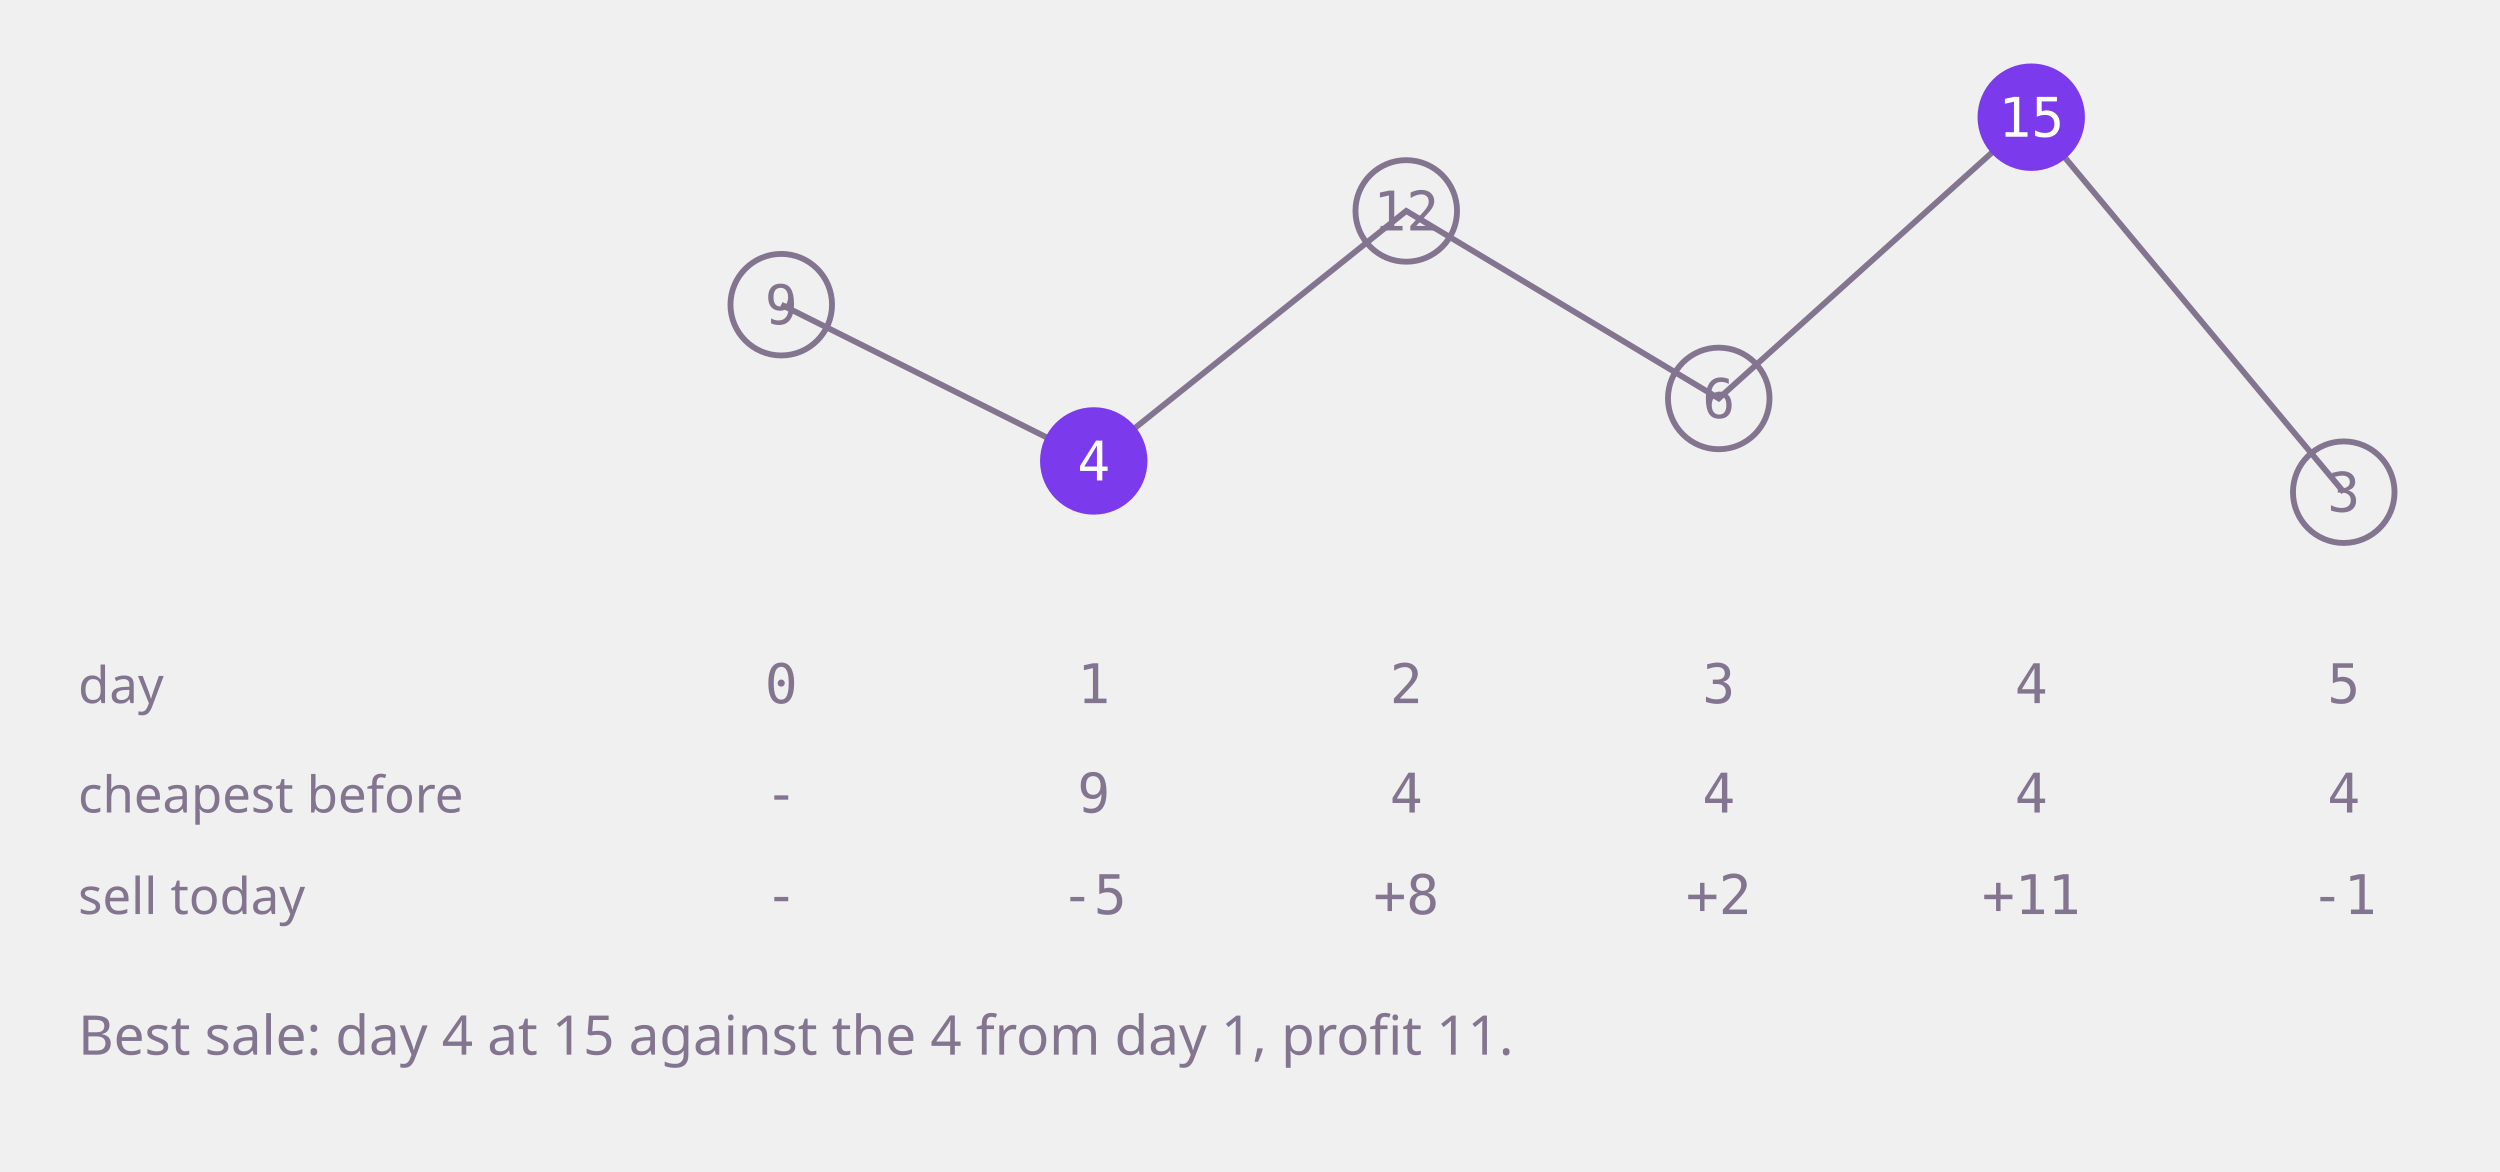
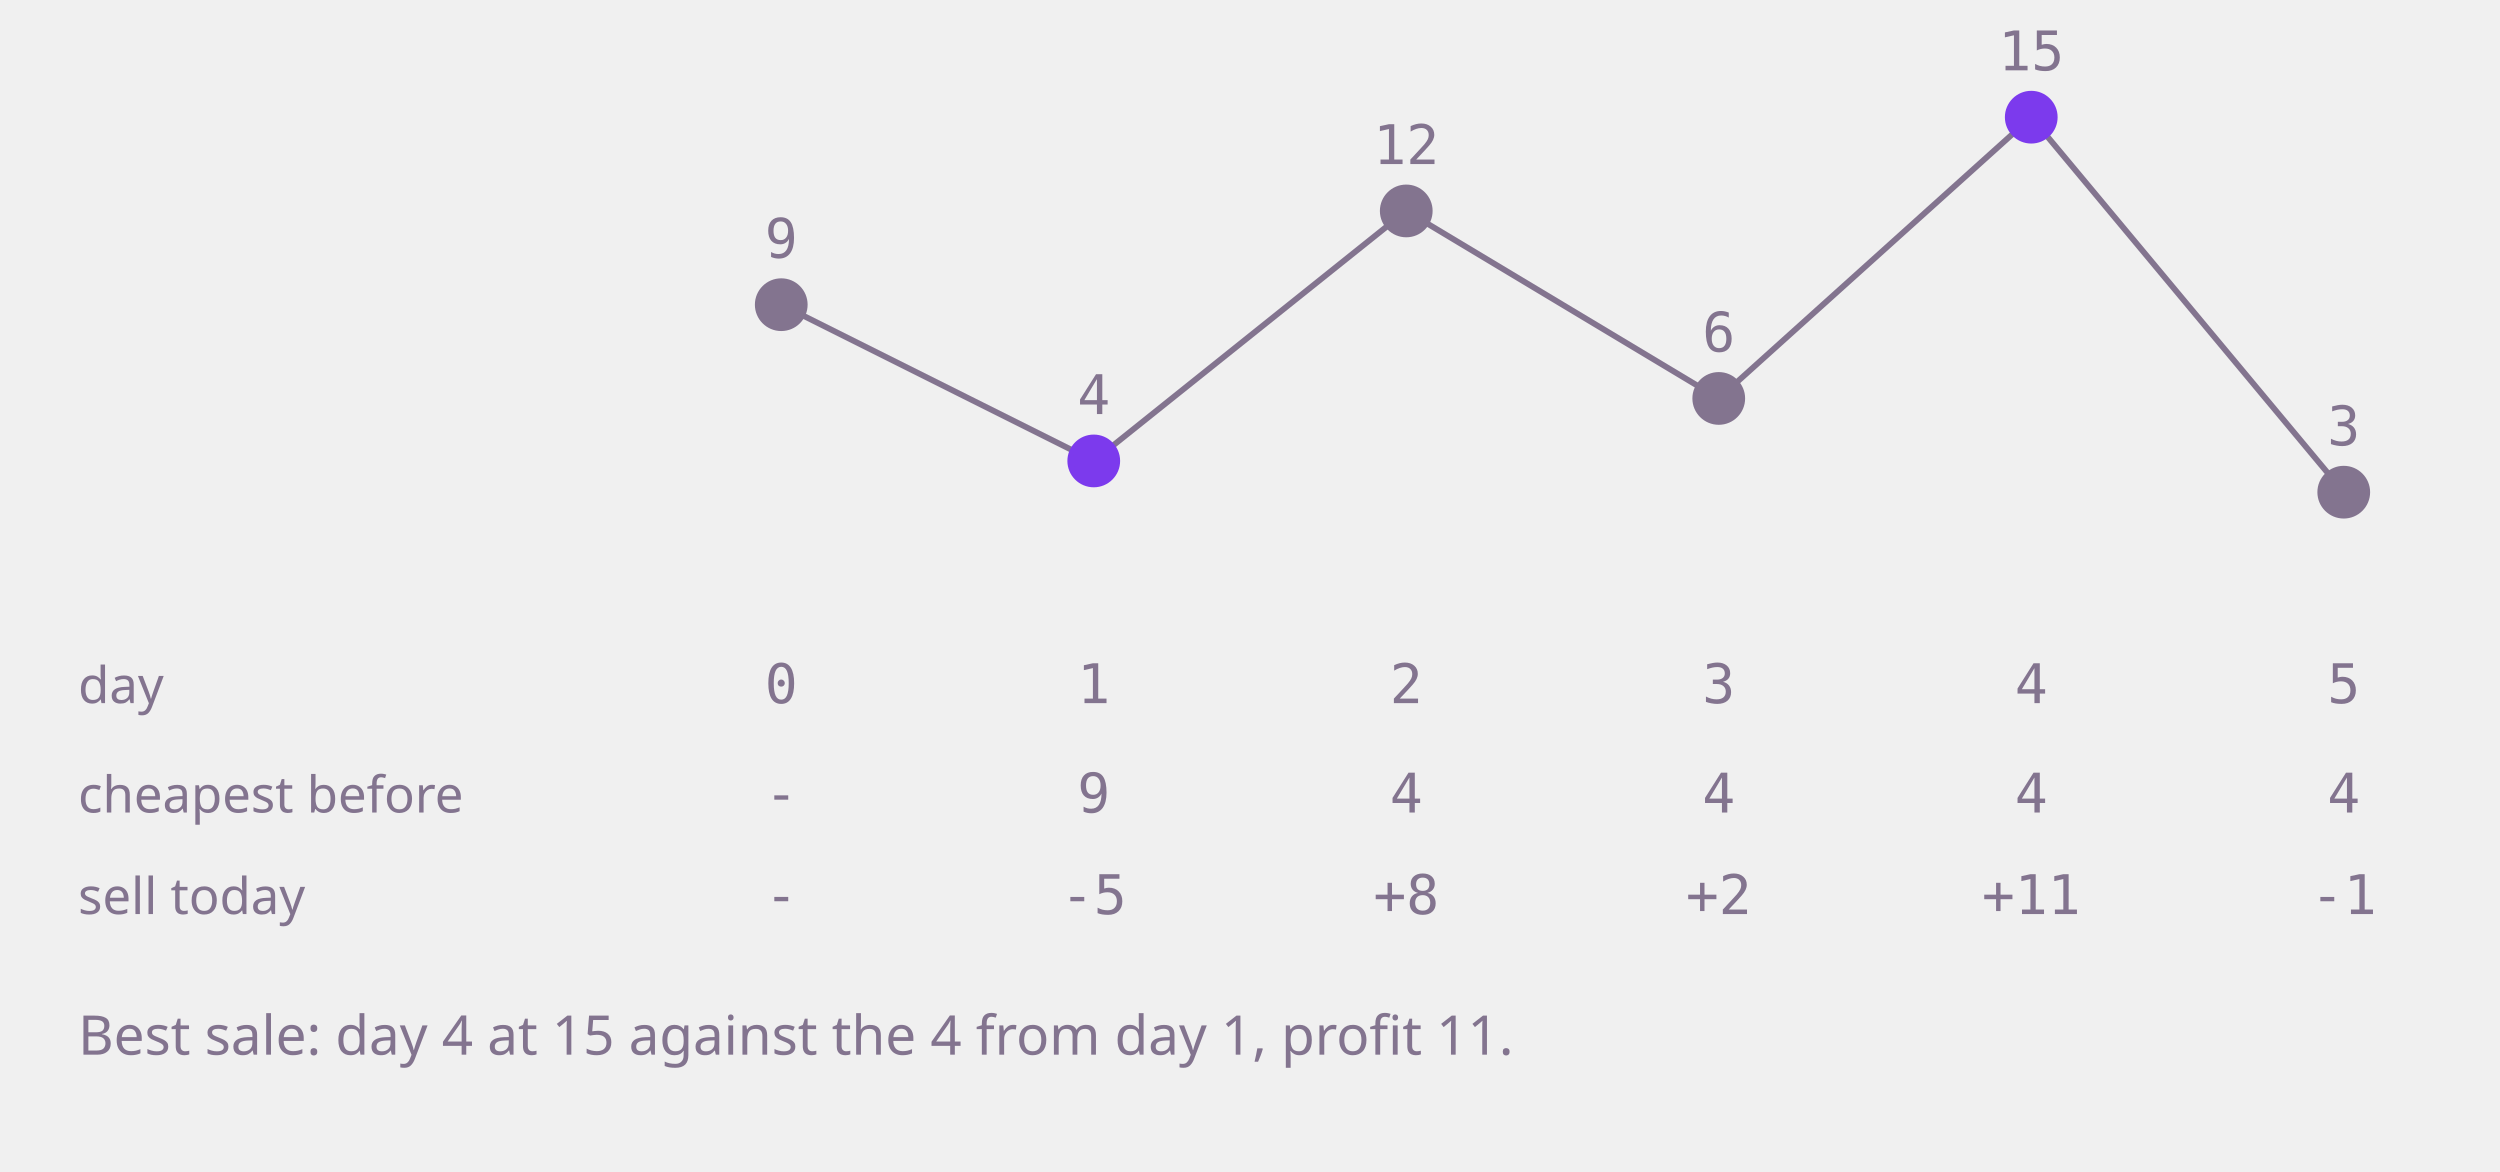
<svg xmlns="http://www.w3.org/2000/svg" viewBox="0 0 640 300" width="640" height="300" role="img">
  <polyline fill="none" stroke="#83748f" stroke-width="1.5" points="200,78 280,118 360,54 440,102 520,30 600,126" />
  <g stroke="#83748f" stroke-width="1.5" fill="none">
-     <circle cx="200" cy="78" r="13" fill="#ffffff" fill-opacity="0" />
-     <circle cx="360" cy="54" r="13" fill="#ffffff" fill-opacity="0" />
-     <circle cx="440" cy="102" r="13" fill="#ffffff" fill-opacity="0" />
-     <circle cx="600" cy="126" r="13" fill="#ffffff" fill-opacity="0" />
+     <circle cx="200" cy="78" r="6" fill="#83748f" />
+     <circle cx="360" cy="54" r="6" fill="#83748f" />
+     <circle cx="440" cy="102" r="6" fill="#83748f" />
+     <circle cx="600" cy="126" r="6" fill="#83748f" />
  </g>
  <g fill="#7c3aed" stroke="#7c3aed" stroke-width="1.5">
-     <circle cx="280" cy="118" r="13" />
-     <circle cx="520" cy="30" r="13" />
+     <circle cx="280" cy="118" r="6" />
+     <circle cx="520" cy="30" r="6" />
  </g>
  <g font-family="JetBrains Mono, Consolas, monospace" font-size="14" fill="#83748f" text-anchor="middle">
-     <text x="200" y="83">9</text>
+     <text x="200" y="66">9</text>
    <text x="200" y="180">0</text>
    <text x="200" y="208">-</text>
    <text x="200" y="234">-</text>
-     <text x="280" y="123" fill="#ffffff">4</text>
+     <text x="280" y="106">4</text>
    <text x="280" y="180">1</text>
    <text x="280" y="208">9</text>
    <text x="280" y="234">-5</text>
-     <text x="360" y="59">12</text>
+     <text x="360" y="42">12</text>
    <text x="360" y="180">2</text>
    <text x="360" y="208">4</text>
    <text x="360" y="234">+8</text>
-     <text x="440" y="107">6</text>
+     <text x="440" y="90">6</text>
    <text x="440" y="180">3</text>
    <text x="440" y="208">4</text>
    <text x="440" y="234">+2</text>
-     <text x="520" y="35" fill="#ffffff">15</text>
+     <text x="520" y="18">15</text>
    <text x="520" y="180">4</text>
    <text x="520" y="208">4</text>
    <text x="520" y="234">+11</text>
-     <text x="600" y="131">3</text>
+     <text x="600" y="114">3</text>
    <text x="600" y="180">5</text>
    <text x="600" y="208">4</text>
    <text x="600" y="234">-1</text>
  </g>
  <g font-family="Hanken Grotesk, Segoe UI, sans-serif" font-size="13" fill="#83748f">
    <text x="20" y="180">day</text>
    <text x="20" y="208">cheapest before</text>
    <text x="20" y="234">sell today</text>
  </g>
  <text x="20" y="270" font-family="Hanken Grotesk, Segoe UI, sans-serif" font-size="14" fill="#83748f">Best sale: day 4 at 15 against the 4 from day 1, profit 11.</text>
</svg>
